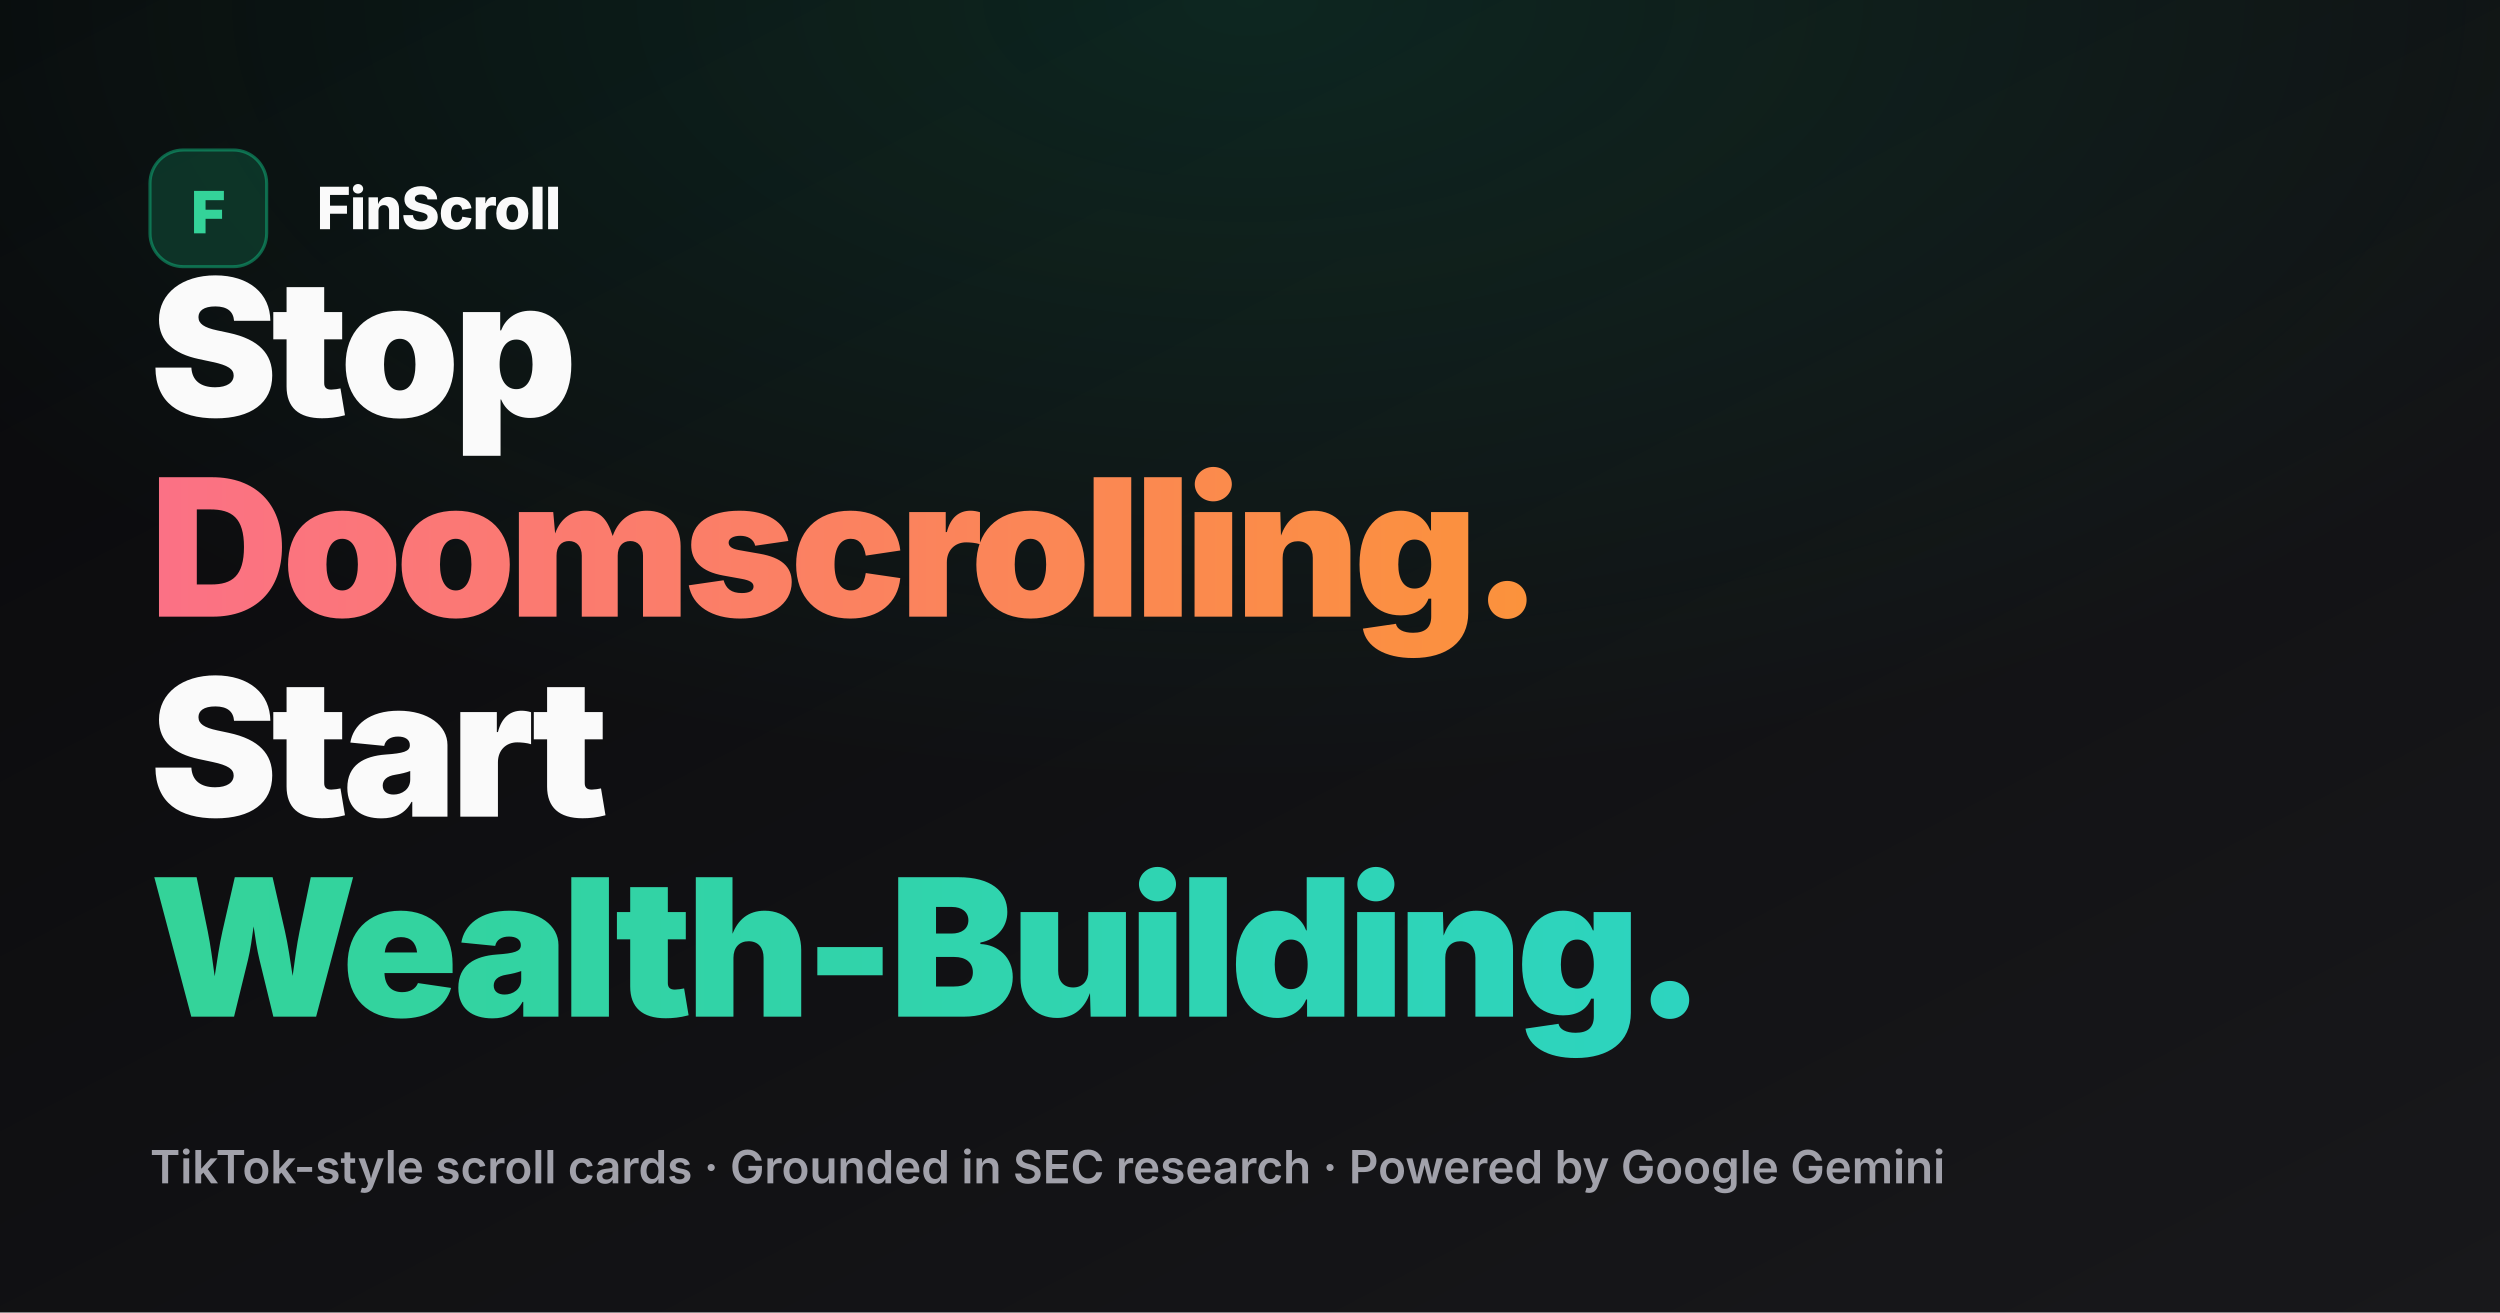
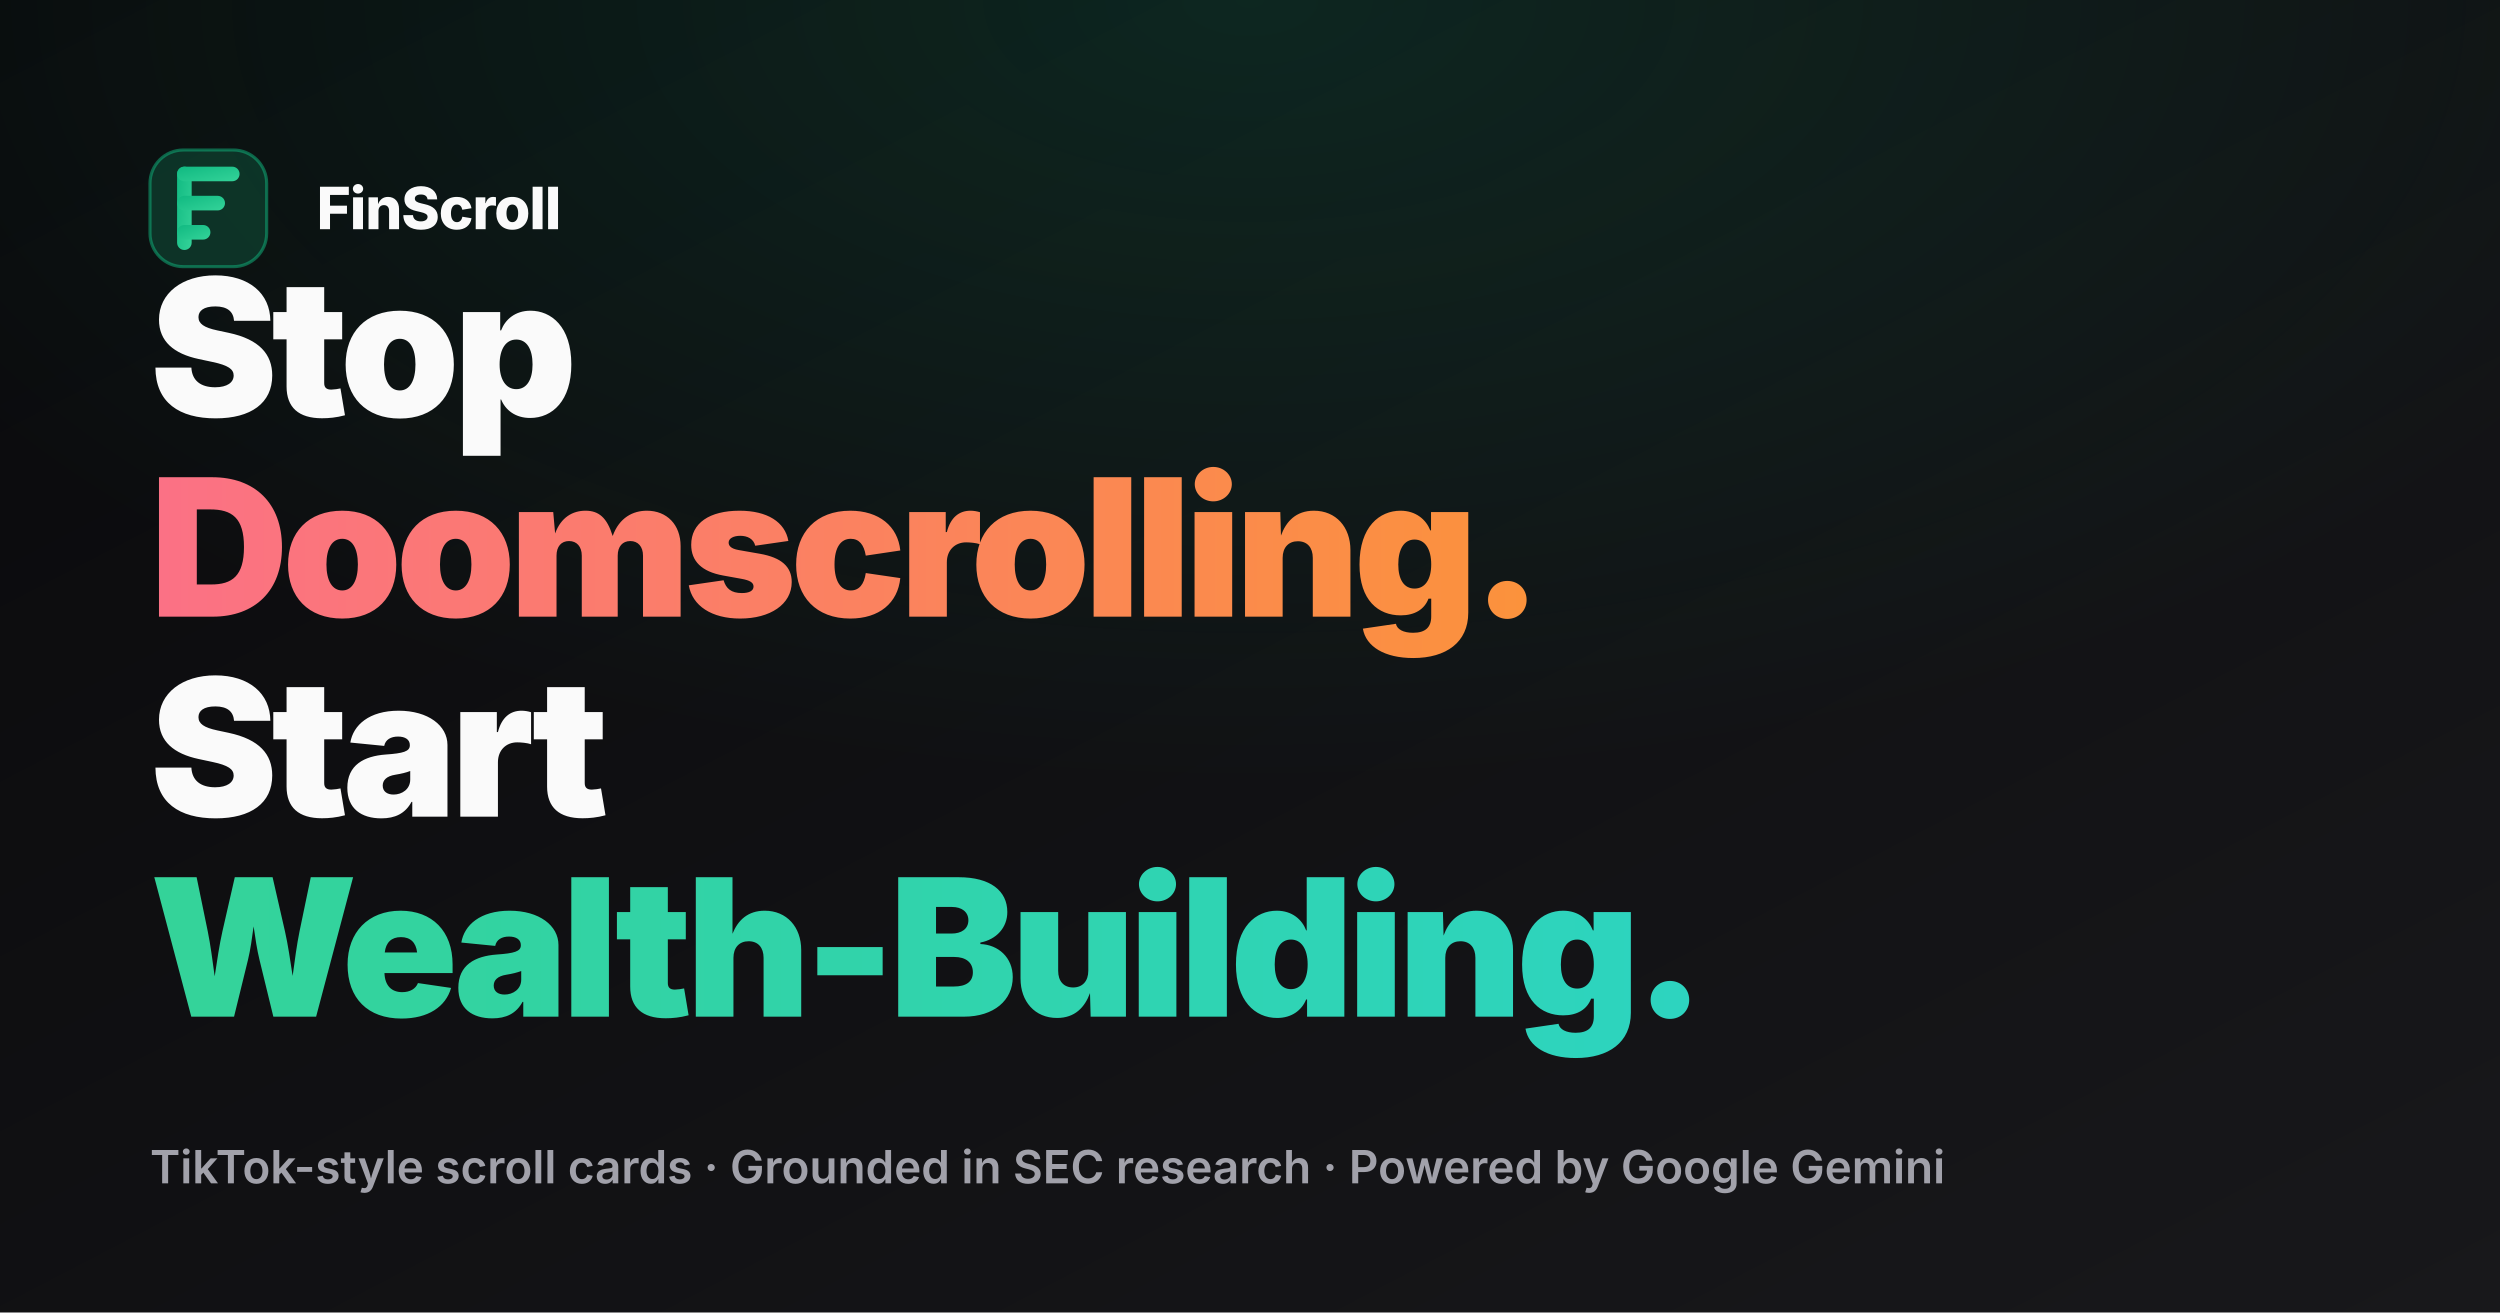
<svg xmlns="http://www.w3.org/2000/svg" width="1200" height="630" viewBox="0 0 1200 630">
  <defs>
    <linearGradient id="bg" x1="0%" y1="0%" x2="100%" y2="100%">
      <stop offset="0%" stop-color="#09090b" />
      <stop offset="100%" stop-color="#18181b" />
    </linearGradient>
    <linearGradient id="rose" x1="0%" y1="0%" x2="100%" y2="0%">
      <stop offset="0%" stop-color="#fb7185" />
      <stop offset="100%" stop-color="#fb923c" />
    </linearGradient>
    <linearGradient id="emerald" x1="0%" y1="0%" x2="100%" y2="0%">
      <stop offset="0%" stop-color="#34d399" />
      <stop offset="100%" stop-color="#2dd4bf" />
    </linearGradient>
+     <linearGradient id="mark-accent" x1="0%" y1="0%" x2="100%" y2="100%">
+       <stop offset="0%" stop-color="#10b981" />
+       <stop offset="100%" stop-color="#34d399" />
+     </linearGradient>
    <radialGradient id="glow" cx="50%" cy="0%" r="60%">
      <stop offset="0%" stop-color="#10b981" stop-opacity="0.15" />
      <stop offset="100%" stop-color="#10b981" stop-opacity="0" />
    </radialGradient>
  </defs>
  <rect width="1200" height="630" fill="url(#bg)" />
  <rect width="1200" height="630" fill="url(#glow)" />
  <g transform="translate(72 72)">
    <rect x="0" y="0" width="56" height="56" rx="16" ry="16" fill="#10b981" fill-opacity="0.2" stroke="#10b981" stroke-opacity="0.5" stroke-width="1.5" />
-     <text x="28" y="40" font-family="-apple-system, BlinkMacSystemFont, 'Segoe UI', sans-serif" font-size="28" font-weight="900" fill="#34d399" text-anchor="middle">F</text>
+     <g transform="translate(13 8) scale(0.125)">
+       <rect x="0" y="0" width="56" height="320" rx="28" ry="28" fill="url(#mark-accent)" />
+       <rect x="0" y="0" width="240" height="56" rx="28" ry="28" fill="url(#mark-accent)" />
+       <rect x="0" y="112" width="184" height="56" rx="28" ry="28" fill="url(#mark-accent)" />
+       <rect x="0" y="224" width="128" height="56" rx="28" ry="28" fill="url(#mark-accent)" />
+     </g>
    <text x="80" y="38" font-family="-apple-system, BlinkMacSystemFont, 'Segoe UI', sans-serif" font-size="28" font-weight="800" fill="#fafafa" letter-spacing="-0.5">FinScroll</text>
  </g>
  <g transform="translate(72 200)" font-family="-apple-system, BlinkMacSystemFont, 'Segoe UI', sans-serif">
    <text x="0" y="0" font-size="92" font-weight="900" fill="#fafafa" letter-spacing="-3">Stop</text>
    <text x="0" y="96" font-size="92" font-weight="900" fill="url(#rose)" letter-spacing="-3">Doomscrolling.</text>
    <text x="0" y="192" font-size="92" font-weight="900" fill="#fafafa" letter-spacing="-3">Start</text>
    <text x="0" y="288" font-size="92" font-weight="900" fill="url(#emerald)" letter-spacing="-3">Wealth-Building.</text>
  </g>
  <g transform="translate(72 568)" font-family="-apple-system, BlinkMacSystemFont, 'Segoe UI', sans-serif">
    <text x="0" y="0" font-size="22" font-weight="600" fill="#a1a1aa">
      TikTok-style scroll cards · Grounded in SEC research · Powered by Google Gemini
    </text>
  </g>
</svg>
